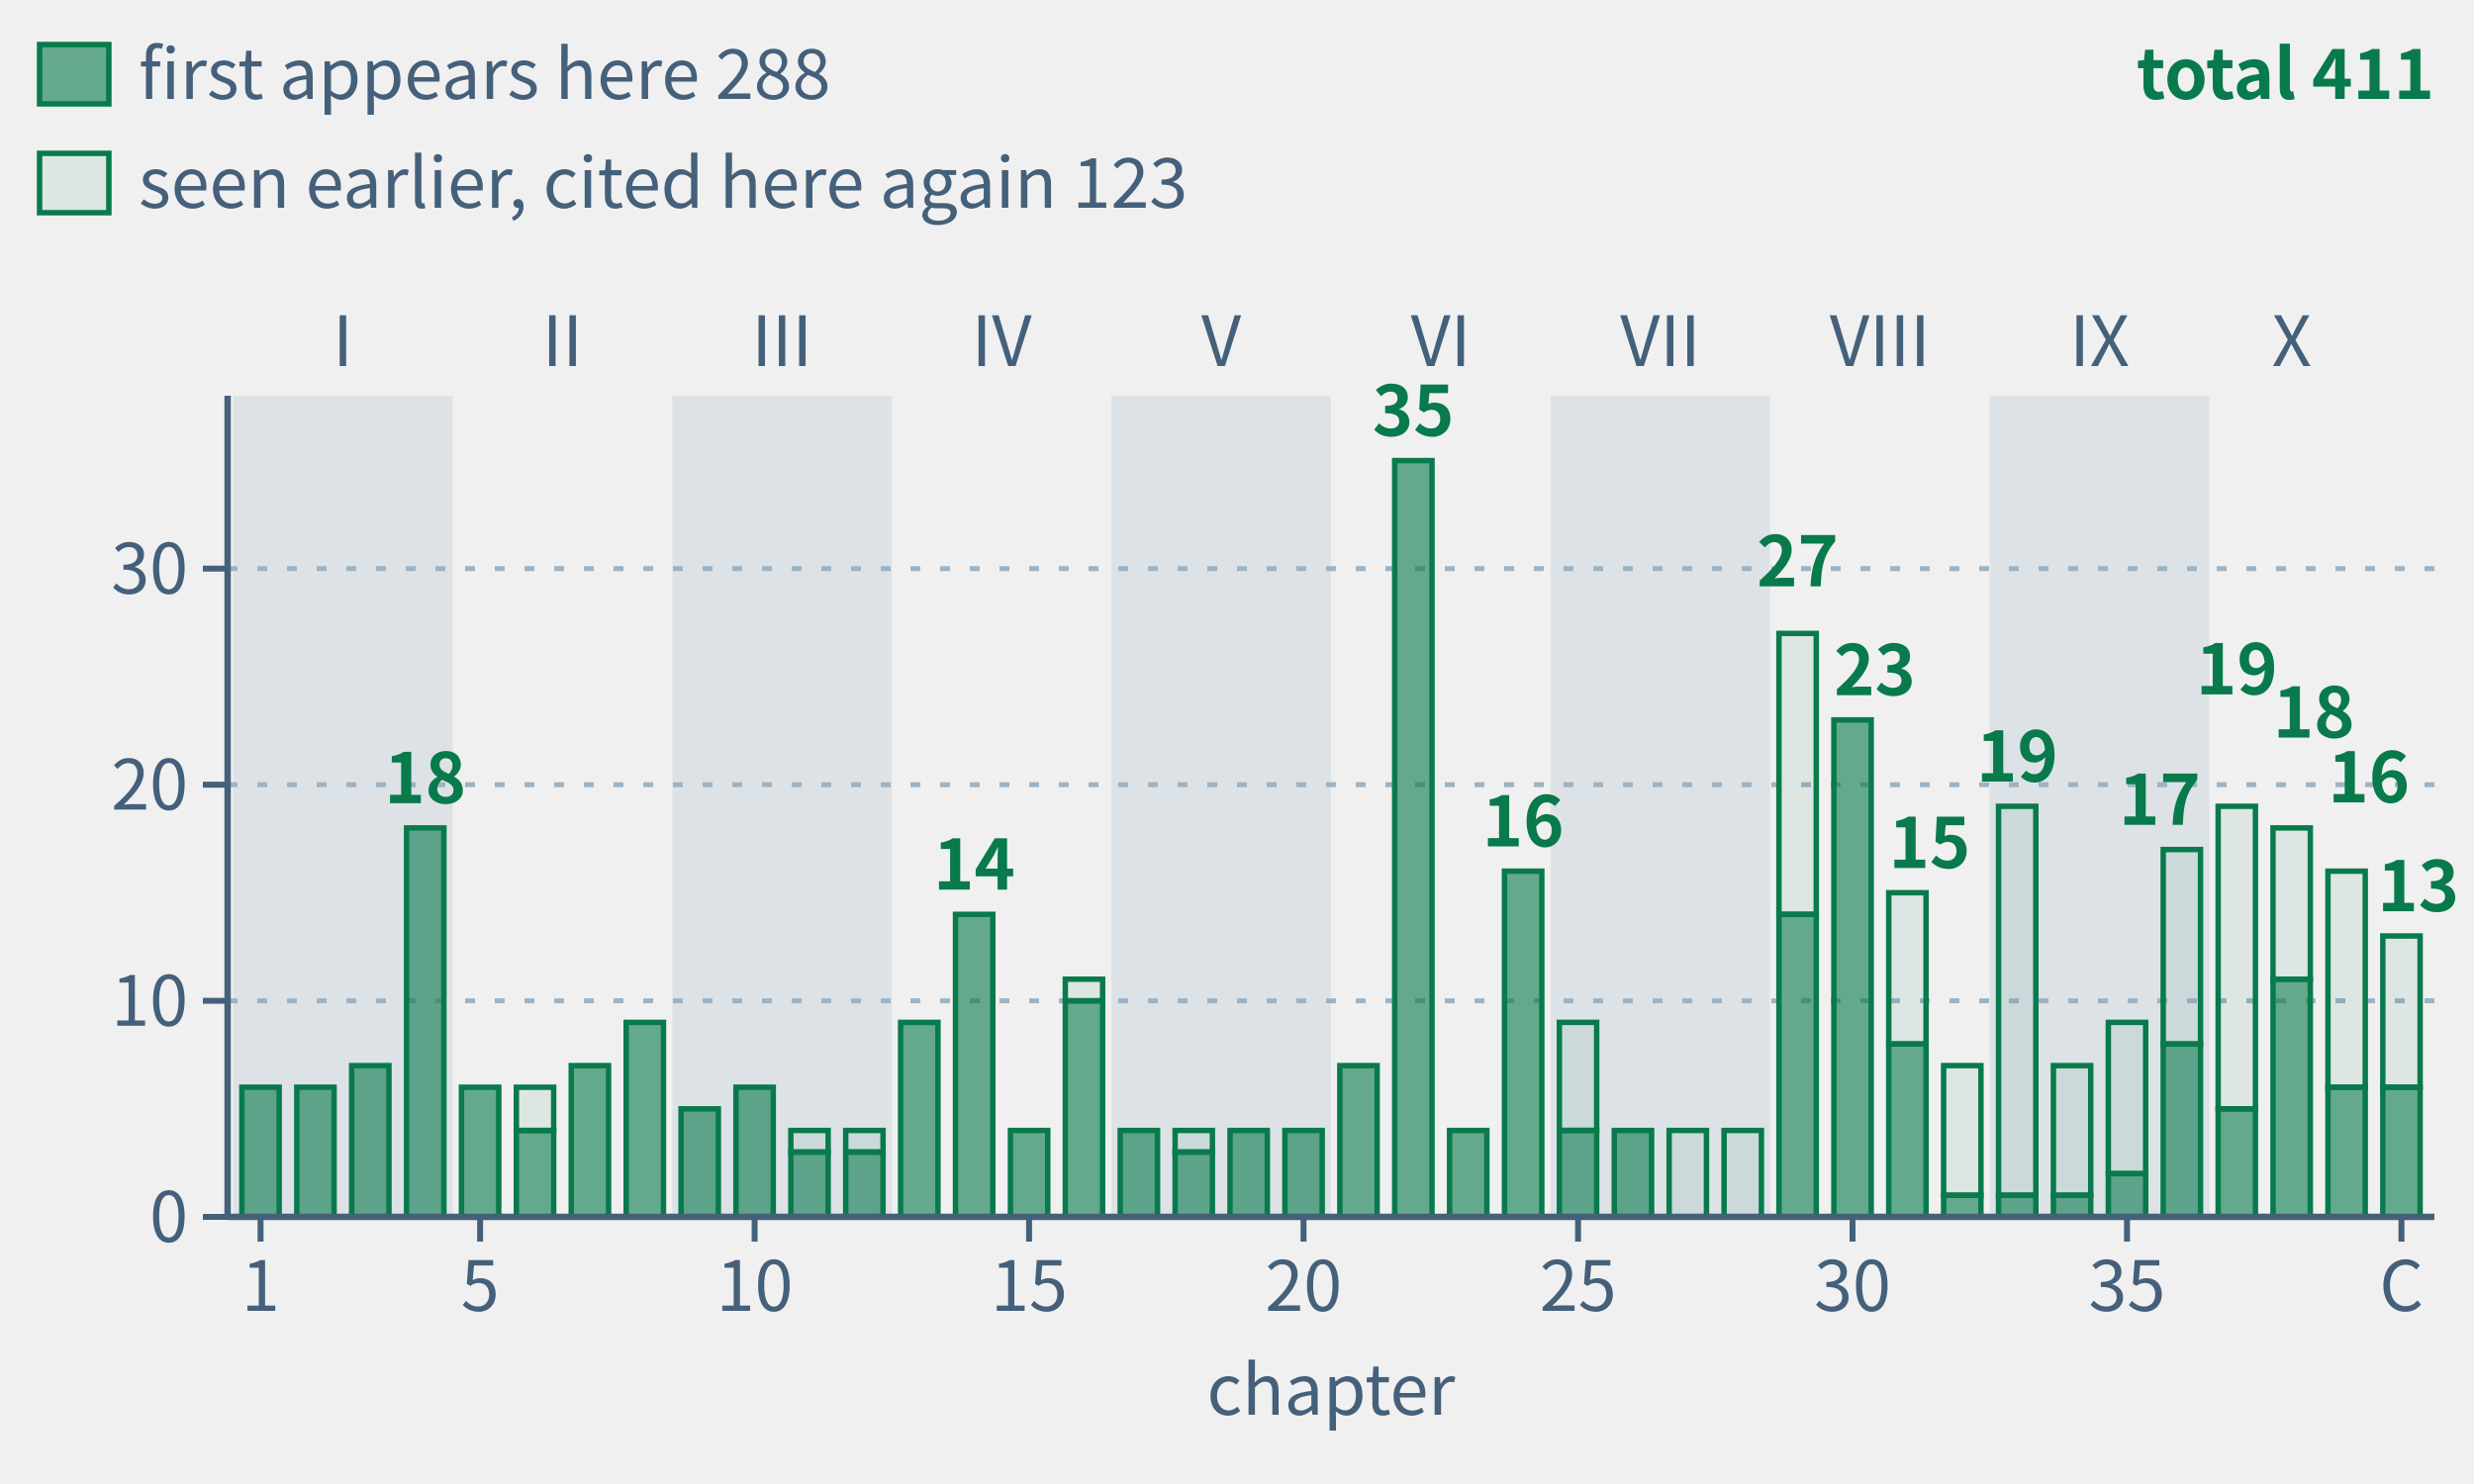
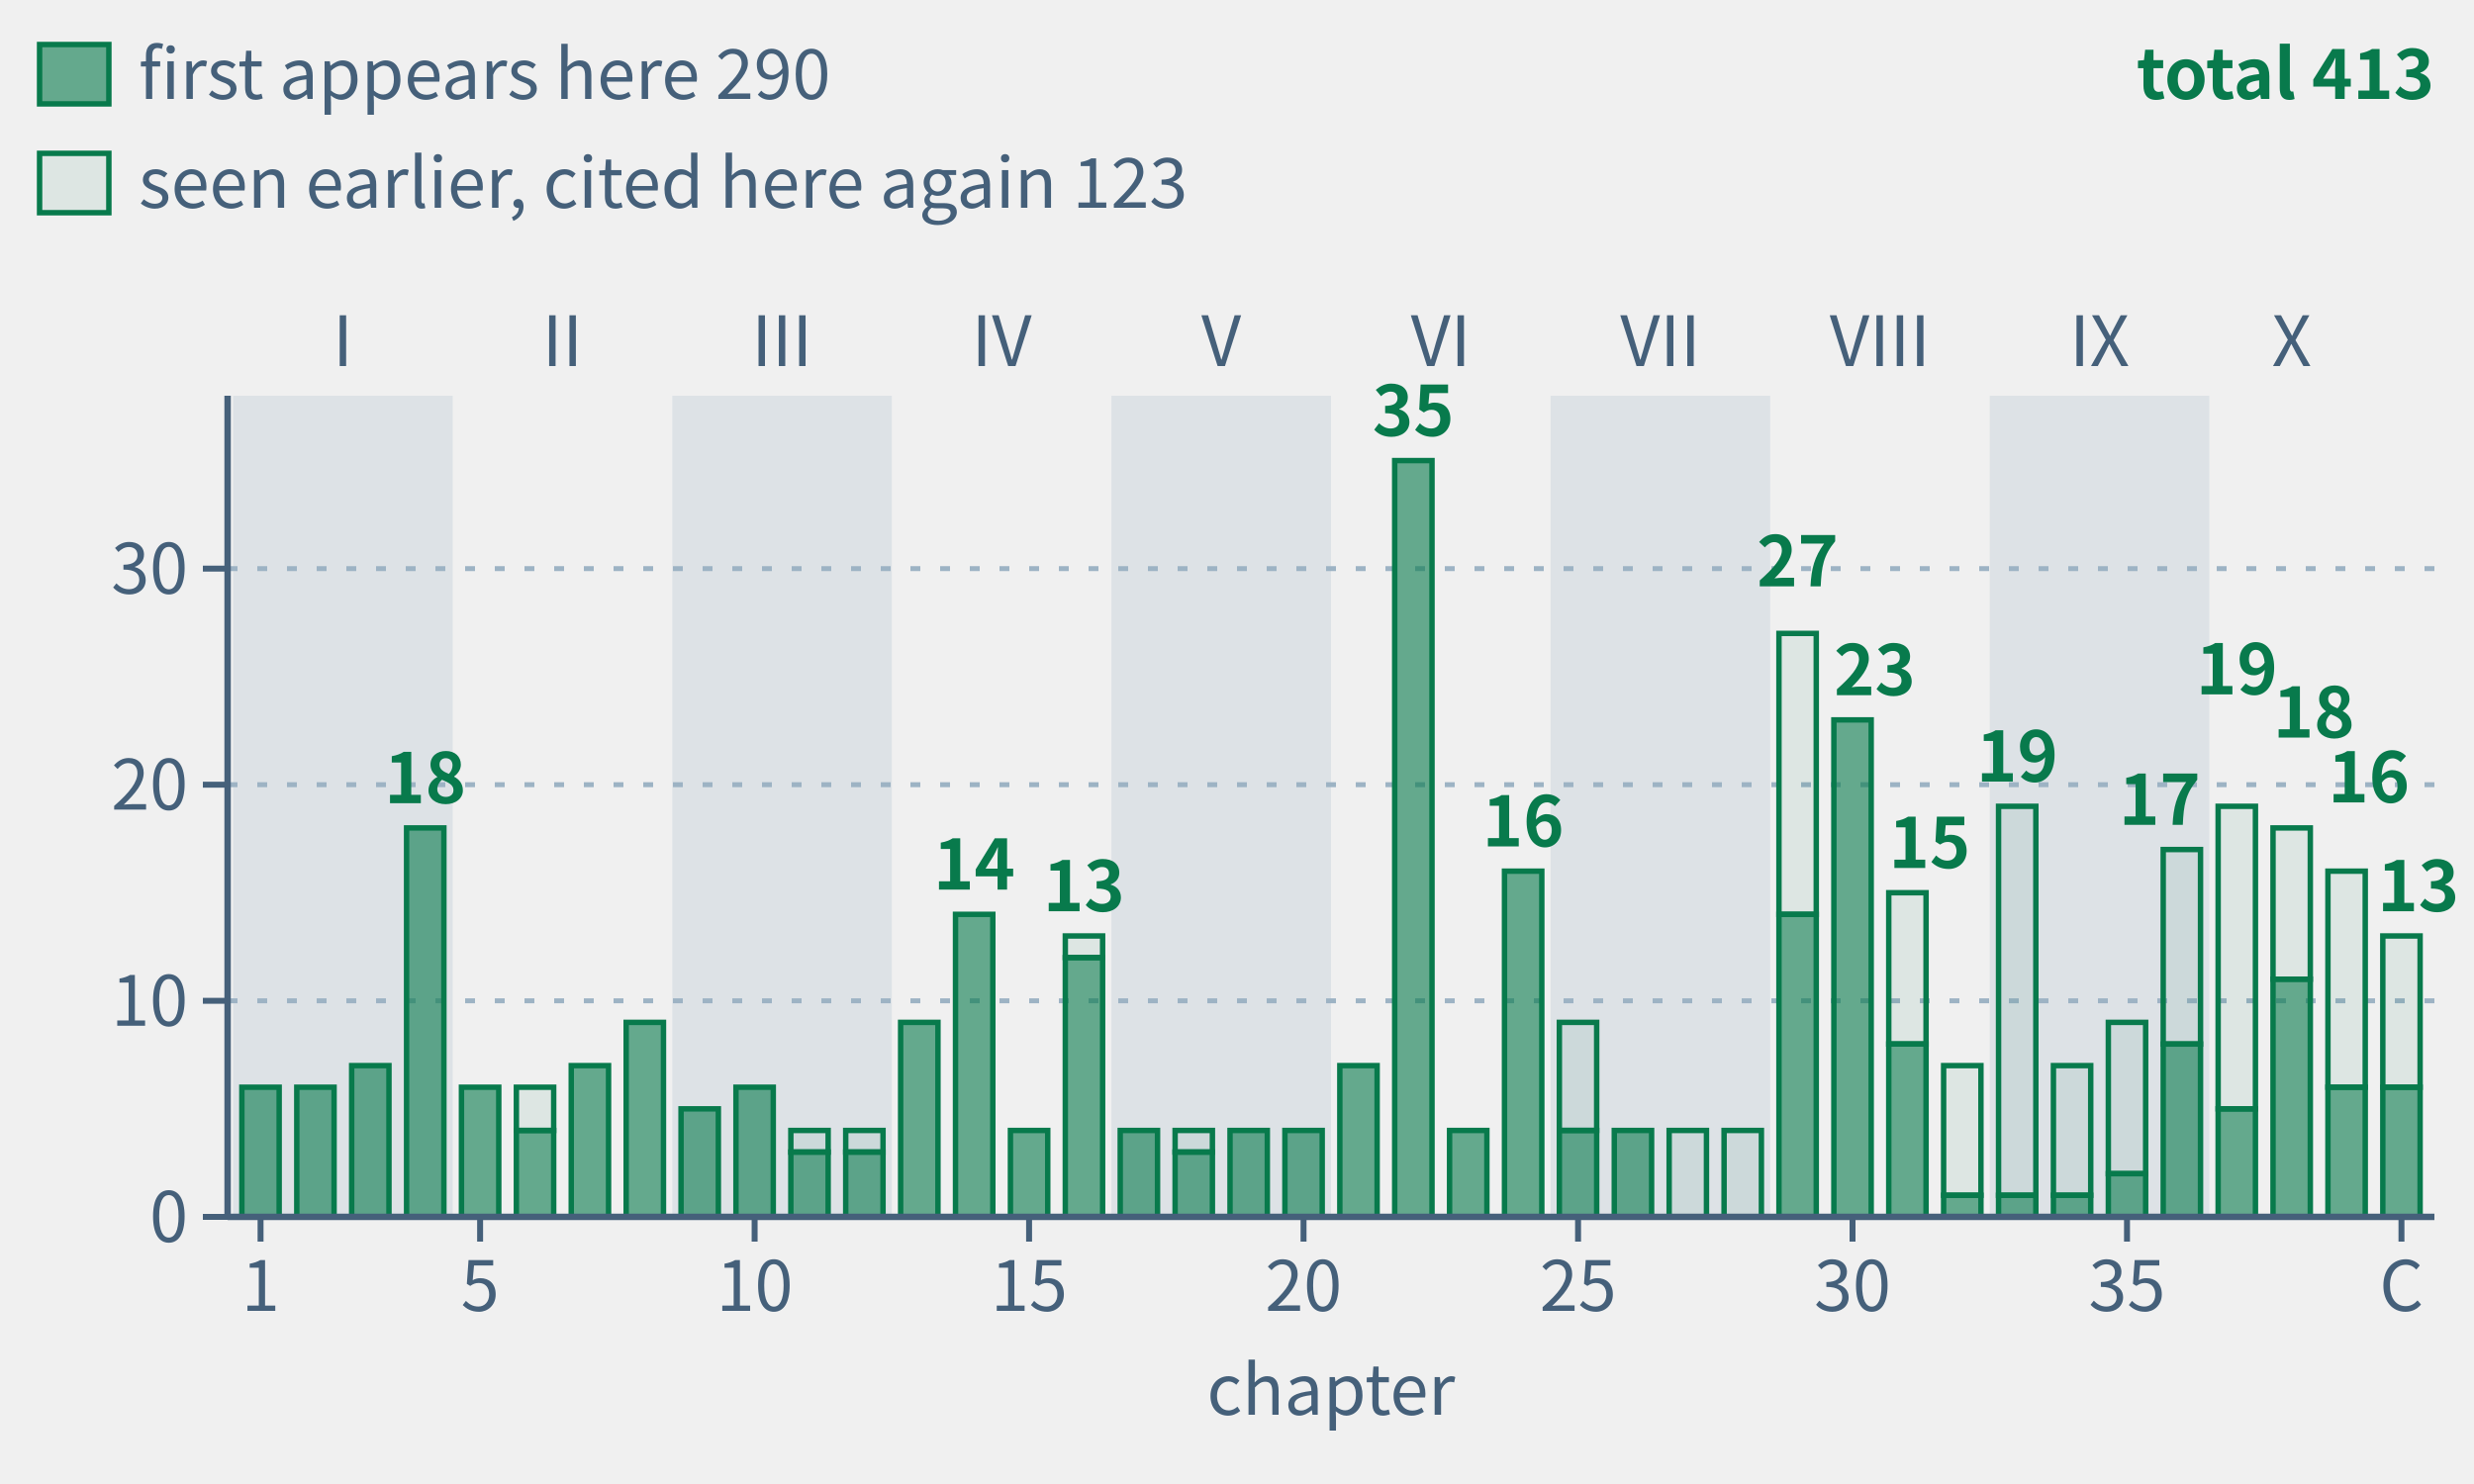
- <svg xmlns="http://www.w3.org/2000/svg" class="tr-fig" data-tr-fig="appc-theorems-by-chapter" data-lang="en" viewBox="0 0 500 300" width="500" height="300" font-family="'Noto Sans SC', 'Noto Sans CJK SC', 'Source Sans 3', 'PingFang SC', 'Microsoft YaHei', system-ui, sans-serif" role="img" aria-label="Bar chart: 40 green bars for Chapters 1 to 39 and the Coda, grouped by Parts I to X. Heights count frozen theorems cited with lean= on each chapter's environment headers; reuse in another chapter counts again. Chapter 22 leads with 35, followed by Chapters 29 (27), 30 (23) and Chapters 33 and 37 (19 each). Total: 411 citations, matching the 299 C.1 rows chapter by chapter. Solid lower sections count 288 theorems first appearing there; hollow upper sections count 123 seen earlier.">
+ <svg xmlns="http://www.w3.org/2000/svg" class="tr-fig" data-tr-fig="appc-theorems-by-chapter" data-lang="en" viewBox="0 0 500 300" width="500" height="300" font-family="'Noto Sans SC', 'Noto Sans CJK SC', 'Source Sans 3', 'PingFang SC', 'Microsoft YaHei', system-ui, sans-serif" role="img" aria-label="Bar chart: 40 green bars for Chapters 1 to 39 and the Coda, grouped by Parts I to X. Heights count frozen theorems cited with lean= on each chapter's environment headers; reuse in another chapter counts again. Chapter 22 leads with 35, followed by Chapters 29 (27), 30 (23) and Chapters 33 and 37 (19 each). Total: 413 citations, matching the 301 C.1 rows chapter by chapter. Solid lower sections count 290 theorems first appearing there; hollow upper sections count 123 seen earlier.">
  <style>.ts-ink{stroke:#0b1622}.tf-ink{fill:#0b1622}.ts-dim{stroke:#45607a}.tf-dim{fill:#45607a}.ts-faint{stroke:#9db3c4}.tf-faint{fill:#9db3c4}.ts-edge{stroke:#b9d0dd}.tf-edge{fill:#b9d0dd}.ts-hot{stroke:#5f9bb5}.tf-hot{fill:#5f9bb5}.ts-bg{stroke:#ffffff}.tf-bg{fill:#ffffff}.ts-panel{stroke:#eef5f9}.tf-panel{fill:#eef5f9}.ts-sheet{stroke:#f7fbfd}.tf-sheet{fill:#f7fbfd}.ts-cyan{stroke:#007c8a}.tf-cyan{fill:#007c8a}.ts-magenta{stroke:#b0128f}.tf-magenta{fill:#b0128f}.ts-amber{stroke:#946200}.tf-amber{fill:#946200}.ts-violet{stroke:#5a45c8}.tf-violet{fill:#5a45c8}.ts-ok{stroke:#087a4c}.tf-ok{fill:#087a4c}.ts-warn{stroke:#c21f3a}.tf-warn{fill:#c21f3a}.ts-blue{stroke:#1d5fd0}.tf-blue{fill:#1d5fd0}.ts-orange{stroke:#b85410}.tf-orange{fill:#b85410}.ts-sigma{stroke:#28405a}.tf-sigma{fill:#28405a}@media (prefers-color-scheme:dark){.ts-ink{stroke:#d4efff}.tf-ink{fill:#d4efff}.ts-dim{stroke:#6f8ea5}.tf-dim{fill:#6f8ea5}.ts-faint{stroke:#34506a}.tf-faint{fill:#34506a}.ts-edge{stroke:#143049}.tf-edge{fill:#143049}.ts-hot{stroke:#1f5d7c}.tf-hot{fill:#1f5d7c}.ts-bg{stroke:#03060c}.tf-bg{fill:#03060c}.ts-panel{stroke:#07101b}.tf-panel{fill:#07101b}.ts-sheet{stroke:#050c16}.tf-sheet{fill:#050c16}.ts-cyan{stroke:#19f0ff}.tf-cyan{fill:#19f0ff}.ts-magenta{stroke:#ff2fd0}.tf-magenta{fill:#ff2fd0}.ts-amber{stroke:#ffc83d}.tf-amber{fill:#ffc83d}.ts-violet{stroke:#9d8cff}.tf-violet{fill:#9d8cff}.ts-ok{stroke:#46ffb2}.tf-ok{fill:#46ffb2}.ts-warn{stroke:#ff5064}.tf-warn{fill:#ff5064}.ts-blue{stroke:#2a7bff}.tf-blue{fill:#2a7bff}.ts-orange{stroke:#ff8a3c}.tf-orange{fill:#ff8a3c}.ts-sigma{stroke:#cfe3ff}.tf-sigma{fill:#cfe3ff}}</style>
  <rect x="47.11" y="80" width="44.38" height="166" class="tf-faint" fill-opacity="0.22" />
  <text class="tf-dim" x="69.3" y="74" font-size="14" text-anchor="middle">I</text>
  <text class="tf-dim" x="113.68" y="74" font-size="14" text-anchor="middle">II</text>
  <rect x="135.87" y="80" width="44.38" height="166" class="tf-faint" fill-opacity="0.22" />
  <text class="tf-dim" x="158.05" y="74" font-size="14" text-anchor="middle">III</text>
  <text class="tf-dim" x="202.43" y="74" font-size="14" text-anchor="middle">IV</text>
  <rect x="224.62" y="80" width="44.38" height="166" class="tf-faint" fill-opacity="0.22" />
  <text class="tf-dim" x="246.81" y="74" font-size="14" text-anchor="middle">V</text>
  <text class="tf-dim" x="291.19" y="74" font-size="14" text-anchor="middle">VI</text>
  <rect x="313.38" y="80" width="44.38" height="166" class="tf-faint" fill-opacity="0.22" />
  <text class="tf-dim" x="335.57" y="74" font-size="14" text-anchor="middle">VII</text>
  <text class="tf-dim" x="379.95" y="74" font-size="14" text-anchor="middle">VIII</text>
  <rect x="402.13" y="80" width="44.38" height="166" class="tf-faint" fill-opacity="0.22" />
  <text class="tf-dim" x="424.32" y="74" font-size="14" text-anchor="middle">IX</text>
  <text class="tf-dim" x="463.15" y="74" font-size="14" text-anchor="middle">X</text>
  <line x1="46" y1="202.32" x2="492" y2="202.32" class="ts-faint" stroke-width="1" stroke-dasharray="2 4" fill="none" />
  <line x1="46" y1="158.63" x2="492" y2="158.63" class="ts-faint" stroke-width="1" stroke-dasharray="2 4" fill="none" />
  <line x1="46" y1="114.95" x2="492" y2="114.95" class="ts-faint" stroke-width="1" stroke-dasharray="2 4" fill="none" />
  <rect x="48.88" y="219.79" width="7.54" height="26.21" class="ts-ok tf-ok" stroke-width="1.1" fill-opacity="0.6" />
  <rect x="59.98" y="219.79" width="7.54" height="26.21" class="ts-ok tf-ok" stroke-width="1.1" fill-opacity="0.6" />
  <rect x="71.07" y="215.42" width="7.54" height="30.58" class="ts-ok tf-ok" stroke-width="1.1" fill-opacity="0.6" />
  <rect x="82.17" y="167.37" width="7.54" height="78.63" class="ts-ok tf-ok" stroke-width="1.1" fill-opacity="0.6" />
  <rect x="93.26" y="219.79" width="7.54" height="26.21" class="ts-ok tf-ok" stroke-width="1.1" fill-opacity="0.6" />
  <rect x="104.36" y="219.79" width="7.54" height="8.74" class="ts-ok tf-ok" stroke-width="1.1" fill-opacity="0.08" />
  <rect x="104.36" y="228.53" width="7.54" height="17.47" class="ts-ok tf-ok" stroke-width="1.1" fill-opacity="0.6" />
  <rect x="115.45" y="215.42" width="7.54" height="30.58" class="ts-ok tf-ok" stroke-width="1.1" fill-opacity="0.6" />
  <rect x="126.55" y="206.68" width="7.54" height="39.32" class="ts-ok tf-ok" stroke-width="1.1" fill-opacity="0.6" />
  <rect x="137.64" y="224.16" width="7.54" height="21.84" class="ts-ok tf-ok" stroke-width="1.1" fill-opacity="0.6" />
  <rect x="148.74" y="219.79" width="7.54" height="26.21" class="ts-ok tf-ok" stroke-width="1.1" fill-opacity="0.6" />
  <rect x="159.83" y="228.53" width="7.54" height="4.37" class="ts-ok tf-ok" stroke-width="1.1" fill-opacity="0.08" />
  <rect x="159.83" y="232.89" width="7.54" height="13.11" class="ts-ok tf-ok" stroke-width="1.1" fill-opacity="0.6" />
  <rect x="170.92" y="228.53" width="7.54" height="4.37" class="ts-ok tf-ok" stroke-width="1.1" fill-opacity="0.08" />
  <rect x="170.92" y="232.89" width="7.54" height="13.11" class="ts-ok tf-ok" stroke-width="1.1" fill-opacity="0.6" />
  <rect x="182.02" y="206.68" width="7.54" height="39.32" class="ts-ok tf-ok" stroke-width="1.1" fill-opacity="0.6" />
  <rect x="193.11" y="184.84" width="7.54" height="61.16" class="ts-ok tf-ok" stroke-width="1.1" fill-opacity="0.6" />
  <rect x="204.21" y="228.53" width="7.54" height="17.47" class="ts-ok tf-ok" stroke-width="1.1" fill-opacity="0.6" />
-   <rect x="215.3" y="197.95" width="7.54" height="4.37" class="ts-ok tf-ok" stroke-width="1.1" fill-opacity="0.08" />
-   <rect x="215.3" y="202.32" width="7.54" height="43.68" class="ts-ok tf-ok" stroke-width="1.1" fill-opacity="0.6" />
+   <rect x="215.3" y="189.21" width="7.54" height="4.37" class="ts-ok tf-ok" stroke-width="1.1" fill-opacity="0.08" />
+   <rect x="215.3" y="193.58" width="7.54" height="52.42" class="ts-ok tf-ok" stroke-width="1.1" fill-opacity="0.6" />
  <rect x="226.4" y="228.53" width="7.54" height="17.47" class="ts-ok tf-ok" stroke-width="1.1" fill-opacity="0.6" />
  <rect x="237.49" y="228.53" width="7.54" height="4.37" class="ts-ok tf-ok" stroke-width="1.1" fill-opacity="0.08" />
  <rect x="237.49" y="232.89" width="7.54" height="13.11" class="ts-ok tf-ok" stroke-width="1.1" fill-opacity="0.6" />
  <rect x="248.59" y="228.53" width="7.54" height="17.47" class="ts-ok tf-ok" stroke-width="1.1" fill-opacity="0.6" />
  <rect x="259.68" y="228.53" width="7.54" height="17.47" class="ts-ok tf-ok" stroke-width="1.1" fill-opacity="0.6" />
  <rect x="270.78" y="215.42" width="7.54" height="30.58" class="ts-ok tf-ok" stroke-width="1.1" fill-opacity="0.6" />
  <rect x="281.87" y="93.11" width="7.54" height="152.89" class="ts-ok tf-ok" stroke-width="1.1" fill-opacity="0.6" />
  <rect x="292.96" y="228.53" width="7.54" height="17.47" class="ts-ok tf-ok" stroke-width="1.1" fill-opacity="0.6" />
  <rect x="304.06" y="176.11" width="7.54" height="69.89" class="ts-ok tf-ok" stroke-width="1.1" fill-opacity="0.6" />
  <rect x="315.15" y="206.68" width="7.54" height="21.84" class="ts-ok tf-ok" stroke-width="1.1" fill-opacity="0.08" />
  <rect x="315.15" y="228.53" width="7.54" height="17.47" class="ts-ok tf-ok" stroke-width="1.1" fill-opacity="0.6" />
  <rect x="326.25" y="228.53" width="7.54" height="17.47" class="ts-ok tf-ok" stroke-width="1.1" fill-opacity="0.6" />
  <rect x="337.34" y="228.53" width="7.54" height="17.47" class="ts-ok tf-ok" stroke-width="1.1" fill-opacity="0.08" />
  <rect x="348.44" y="228.53" width="7.54" height="17.47" class="ts-ok tf-ok" stroke-width="1.1" fill-opacity="0.08" />
  <rect x="359.53" y="128.05" width="7.54" height="56.79" class="ts-ok tf-ok" stroke-width="1.1" fill-opacity="0.08" />
  <rect x="359.53" y="184.84" width="7.54" height="61.16" class="ts-ok tf-ok" stroke-width="1.1" fill-opacity="0.6" />
  <rect x="370.63" y="145.53" width="7.54" height="100.47" class="ts-ok tf-ok" stroke-width="1.1" fill-opacity="0.6" />
  <rect x="381.72" y="180.47" width="7.54" height="30.58" class="ts-ok tf-ok" stroke-width="1.1" fill-opacity="0.08" />
  <rect x="381.72" y="211.05" width="7.54" height="34.95" class="ts-ok tf-ok" stroke-width="1.1" fill-opacity="0.6" />
  <rect x="392.81" y="215.42" width="7.54" height="26.21" class="ts-ok tf-ok" stroke-width="1.1" fill-opacity="0.08" />
  <rect x="392.81" y="241.63" width="7.54" height="4.37" class="ts-ok tf-ok" stroke-width="1.1" fill-opacity="0.6" />
  <rect x="403.91" y="163" width="7.54" height="78.63" class="ts-ok tf-ok" stroke-width="1.1" fill-opacity="0.08" />
  <rect x="403.91" y="241.63" width="7.54" height="4.37" class="ts-ok tf-ok" stroke-width="1.1" fill-opacity="0.6" />
  <rect x="415" y="215.42" width="7.54" height="26.21" class="ts-ok tf-ok" stroke-width="1.1" fill-opacity="0.08" />
  <rect x="415" y="241.63" width="7.54" height="4.37" class="ts-ok tf-ok" stroke-width="1.1" fill-opacity="0.6" />
  <rect x="426.1" y="206.68" width="7.54" height="30.58" class="ts-ok tf-ok" stroke-width="1.1" fill-opacity="0.08" />
  <rect x="426.1" y="237.26" width="7.54" height="8.74" class="ts-ok tf-ok" stroke-width="1.1" fill-opacity="0.6" />
  <rect x="437.19" y="171.74" width="7.54" height="39.32" class="ts-ok tf-ok" stroke-width="1.1" fill-opacity="0.08" />
  <rect x="437.19" y="211.05" width="7.54" height="34.95" class="ts-ok tf-ok" stroke-width="1.1" fill-opacity="0.6" />
  <rect x="448.29" y="163" width="7.54" height="61.16" class="ts-ok tf-ok" stroke-width="1.1" fill-opacity="0.08" />
  <rect x="448.29" y="224.16" width="7.54" height="21.84" class="ts-ok tf-ok" stroke-width="1.1" fill-opacity="0.6" />
  <rect x="459.38" y="167.37" width="7.54" height="30.58" class="ts-ok tf-ok" stroke-width="1.1" fill-opacity="0.08" />
  <rect x="459.38" y="197.95" width="7.54" height="48.05" class="ts-ok tf-ok" stroke-width="1.1" fill-opacity="0.6" />
  <rect x="470.48" y="176.11" width="7.54" height="43.68" class="ts-ok tf-ok" stroke-width="1.1" fill-opacity="0.08" />
  <rect x="470.48" y="219.79" width="7.54" height="26.21" class="ts-ok tf-ok" stroke-width="1.1" fill-opacity="0.6" />
  <rect x="481.57" y="189.21" width="7.54" height="30.58" class="ts-ok tf-ok" stroke-width="1.1" fill-opacity="0.08" />
  <rect x="481.57" y="219.79" width="7.54" height="26.21" class="ts-ok tf-ok" stroke-width="1.1" fill-opacity="0.6" />
  <text class="tf-ok" x="85.94" y="162.37" font-size="14" text-anchor="middle" font-weight="600">18</text>
  <text class="tf-ok" x="196.89" y="179.84" font-size="14" text-anchor="middle" font-weight="600">14</text>
+   <text class="tf-ok" x="219.07" y="184.21" font-size="14" text-anchor="middle" font-weight="600">13</text>
  <text class="tf-ok" x="285.64" y="88.11" font-size="14" text-anchor="middle" font-weight="600">35</text>
  <text class="tf-ok" x="307.83" y="171.11" font-size="14" text-anchor="middle" font-weight="600">16</text>
  <text class="tf-ok" x="363.3" y="118.53" font-size="14" text-anchor="middle" font-weight="600">27</text>
  <text class="tf-ok" x="370.63" y="140.53" font-size="14" font-weight="600">23</text>
  <text class="tf-ok" x="381.72" y="175.47" font-size="14" font-weight="600">15</text>
  <text class="tf-ok" x="407.68" y="158" font-size="14" text-anchor="middle" font-weight="600">19</text>
  <text class="tf-ok" x="444.74" y="166.74" font-size="14" text-anchor="end" font-weight="600">17</text>
  <text class="tf-ok" x="452.06" y="140.37" font-size="14" text-anchor="middle" font-weight="600">19</text>
  <text class="tf-ok" x="459.38" y="149.11" font-size="14" font-weight="600">18</text>
  <text class="tf-ok" x="470.48" y="162.21" font-size="14" font-weight="600">16</text>
  <text class="tf-ok" x="497" y="184.21" font-size="14" text-anchor="end" font-weight="600">13</text>
  <line x1="46" y1="246" x2="492" y2="246" class="ts-dim" stroke-width="1.3" fill="none" />
  <line x1="52.66" y1="246" x2="52.66" y2="251" class="ts-dim" stroke-width="1.2" fill="none" />
  <text class="tf-dim" x="52.66" y="265" font-size="14" text-anchor="middle">1</text>
  <line x1="97.03" y1="246" x2="97.03" y2="251" class="ts-dim" stroke-width="1.2" fill="none" />
  <text class="tf-dim" x="97.03" y="265" font-size="14" text-anchor="middle">5</text>
  <line x1="152.51" y1="246" x2="152.51" y2="251" class="ts-dim" stroke-width="1.2" fill="none" />
  <text class="tf-dim" x="152.51" y="265" font-size="14" text-anchor="middle">10</text>
  <line x1="207.98" y1="246" x2="207.98" y2="251" class="ts-dim" stroke-width="1.2" fill="none" />
  <text class="tf-dim" x="207.98" y="265" font-size="14" text-anchor="middle">15</text>
  <line x1="263.45" y1="246" x2="263.45" y2="251" class="ts-dim" stroke-width="1.2" fill="none" />
  <text class="tf-dim" x="263.45" y="265" font-size="14" text-anchor="middle">20</text>
  <line x1="318.93" y1="246" x2="318.93" y2="251" class="ts-dim" stroke-width="1.2" fill="none" />
  <text class="tf-dim" x="318.93" y="265" font-size="14" text-anchor="middle">25</text>
  <line x1="374.4" y1="246" x2="374.4" y2="251" class="ts-dim" stroke-width="1.2" fill="none" />
  <text class="tf-dim" x="374.4" y="265" font-size="14" text-anchor="middle">30</text>
  <line x1="429.87" y1="246" x2="429.87" y2="251" class="ts-dim" stroke-width="1.2" fill="none" />
  <text class="tf-dim" x="429.87" y="265" font-size="14" text-anchor="middle">35</text>
  <line x1="485.34" y1="246" x2="485.34" y2="251" class="ts-dim" stroke-width="1.2" fill="none" />
  <text class="tf-dim" x="485.34" y="265" font-size="14" text-anchor="middle">C</text>
  <text class="tf-dim" x="269" y="286" font-size="14" text-anchor="middle">chapter</text>
  <line x1="46" y1="80" x2="46" y2="246" class="ts-dim" stroke-width="1.3" fill="none" />
  <line x1="41" y1="246" x2="46" y2="246" class="ts-dim" stroke-width="1.2" fill="none" />
  <text class="tf-dim" x="38" y="251.04" font-size="14" text-anchor="end">0</text>
  <line x1="41" y1="202.32" x2="46" y2="202.32" class="ts-dim" stroke-width="1.2" fill="none" />
  <text class="tf-dim" x="38" y="207.36" font-size="14" text-anchor="end">10</text>
  <line x1="41" y1="158.63" x2="46" y2="158.63" class="ts-dim" stroke-width="1.2" fill="none" />
  <text class="tf-dim" x="38" y="163.67" font-size="14" text-anchor="end">20</text>
  <line x1="41" y1="114.95" x2="46" y2="114.95" class="ts-dim" stroke-width="1.2" fill="none" />
  <text class="tf-dim" x="38" y="119.99" font-size="14" text-anchor="end">30</text>
  <rect x="8" y="9" width="14" height="12" class="ts-ok tf-ok" stroke-width="1.1" fill-opacity="0.6" />
-   <text class="tf-dim" x="28" y="20" font-size="14">first appears here 288</text>
+   <text class="tf-dim" x="28" y="20" font-size="14">first appears here 290</text>
  <rect x="8" y="31" width="14" height="12" class="ts-ok tf-ok" stroke-width="1.1" fill-opacity="0.08" />
  <text class="tf-dim" x="28" y="42" font-size="14">seen earlier, cited here again 123</text>
-   <text class="tf-ok" x="492" y="20" font-size="14" text-anchor="end" font-weight="600">total 411</text>
+   <text class="tf-ok" x="492" y="20" font-size="14" text-anchor="end" font-weight="600">total 413</text>
</svg>
